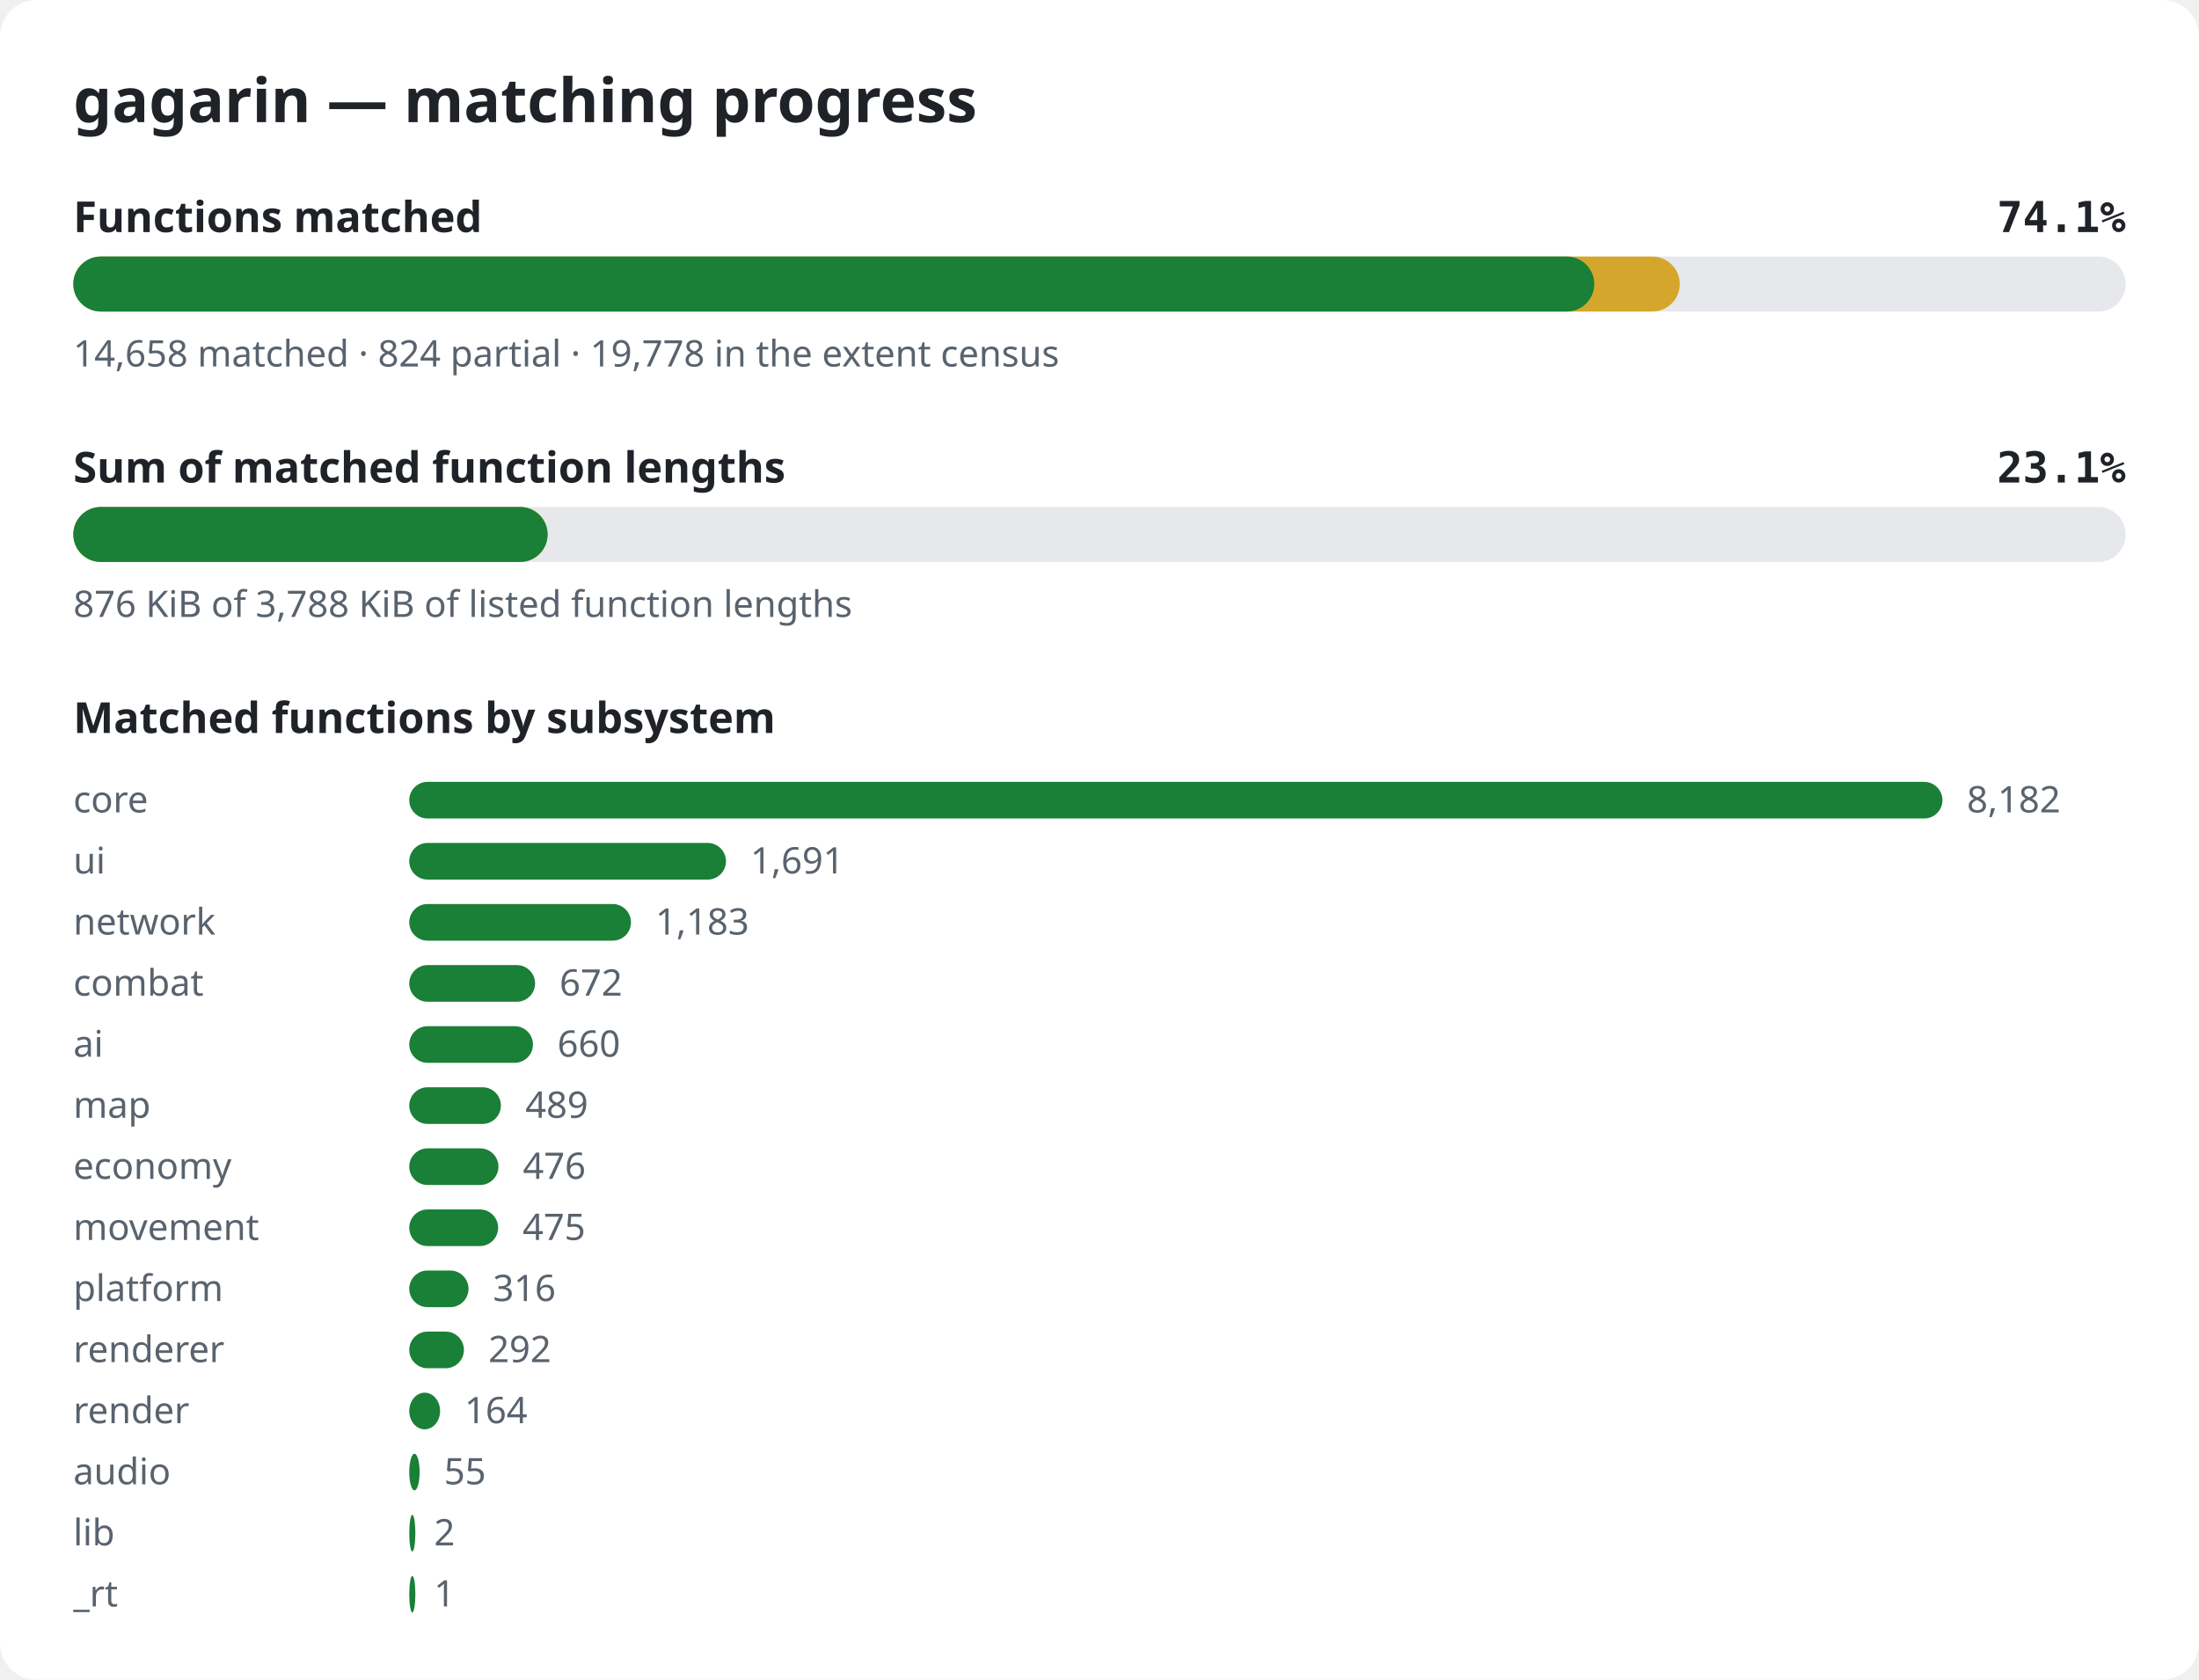
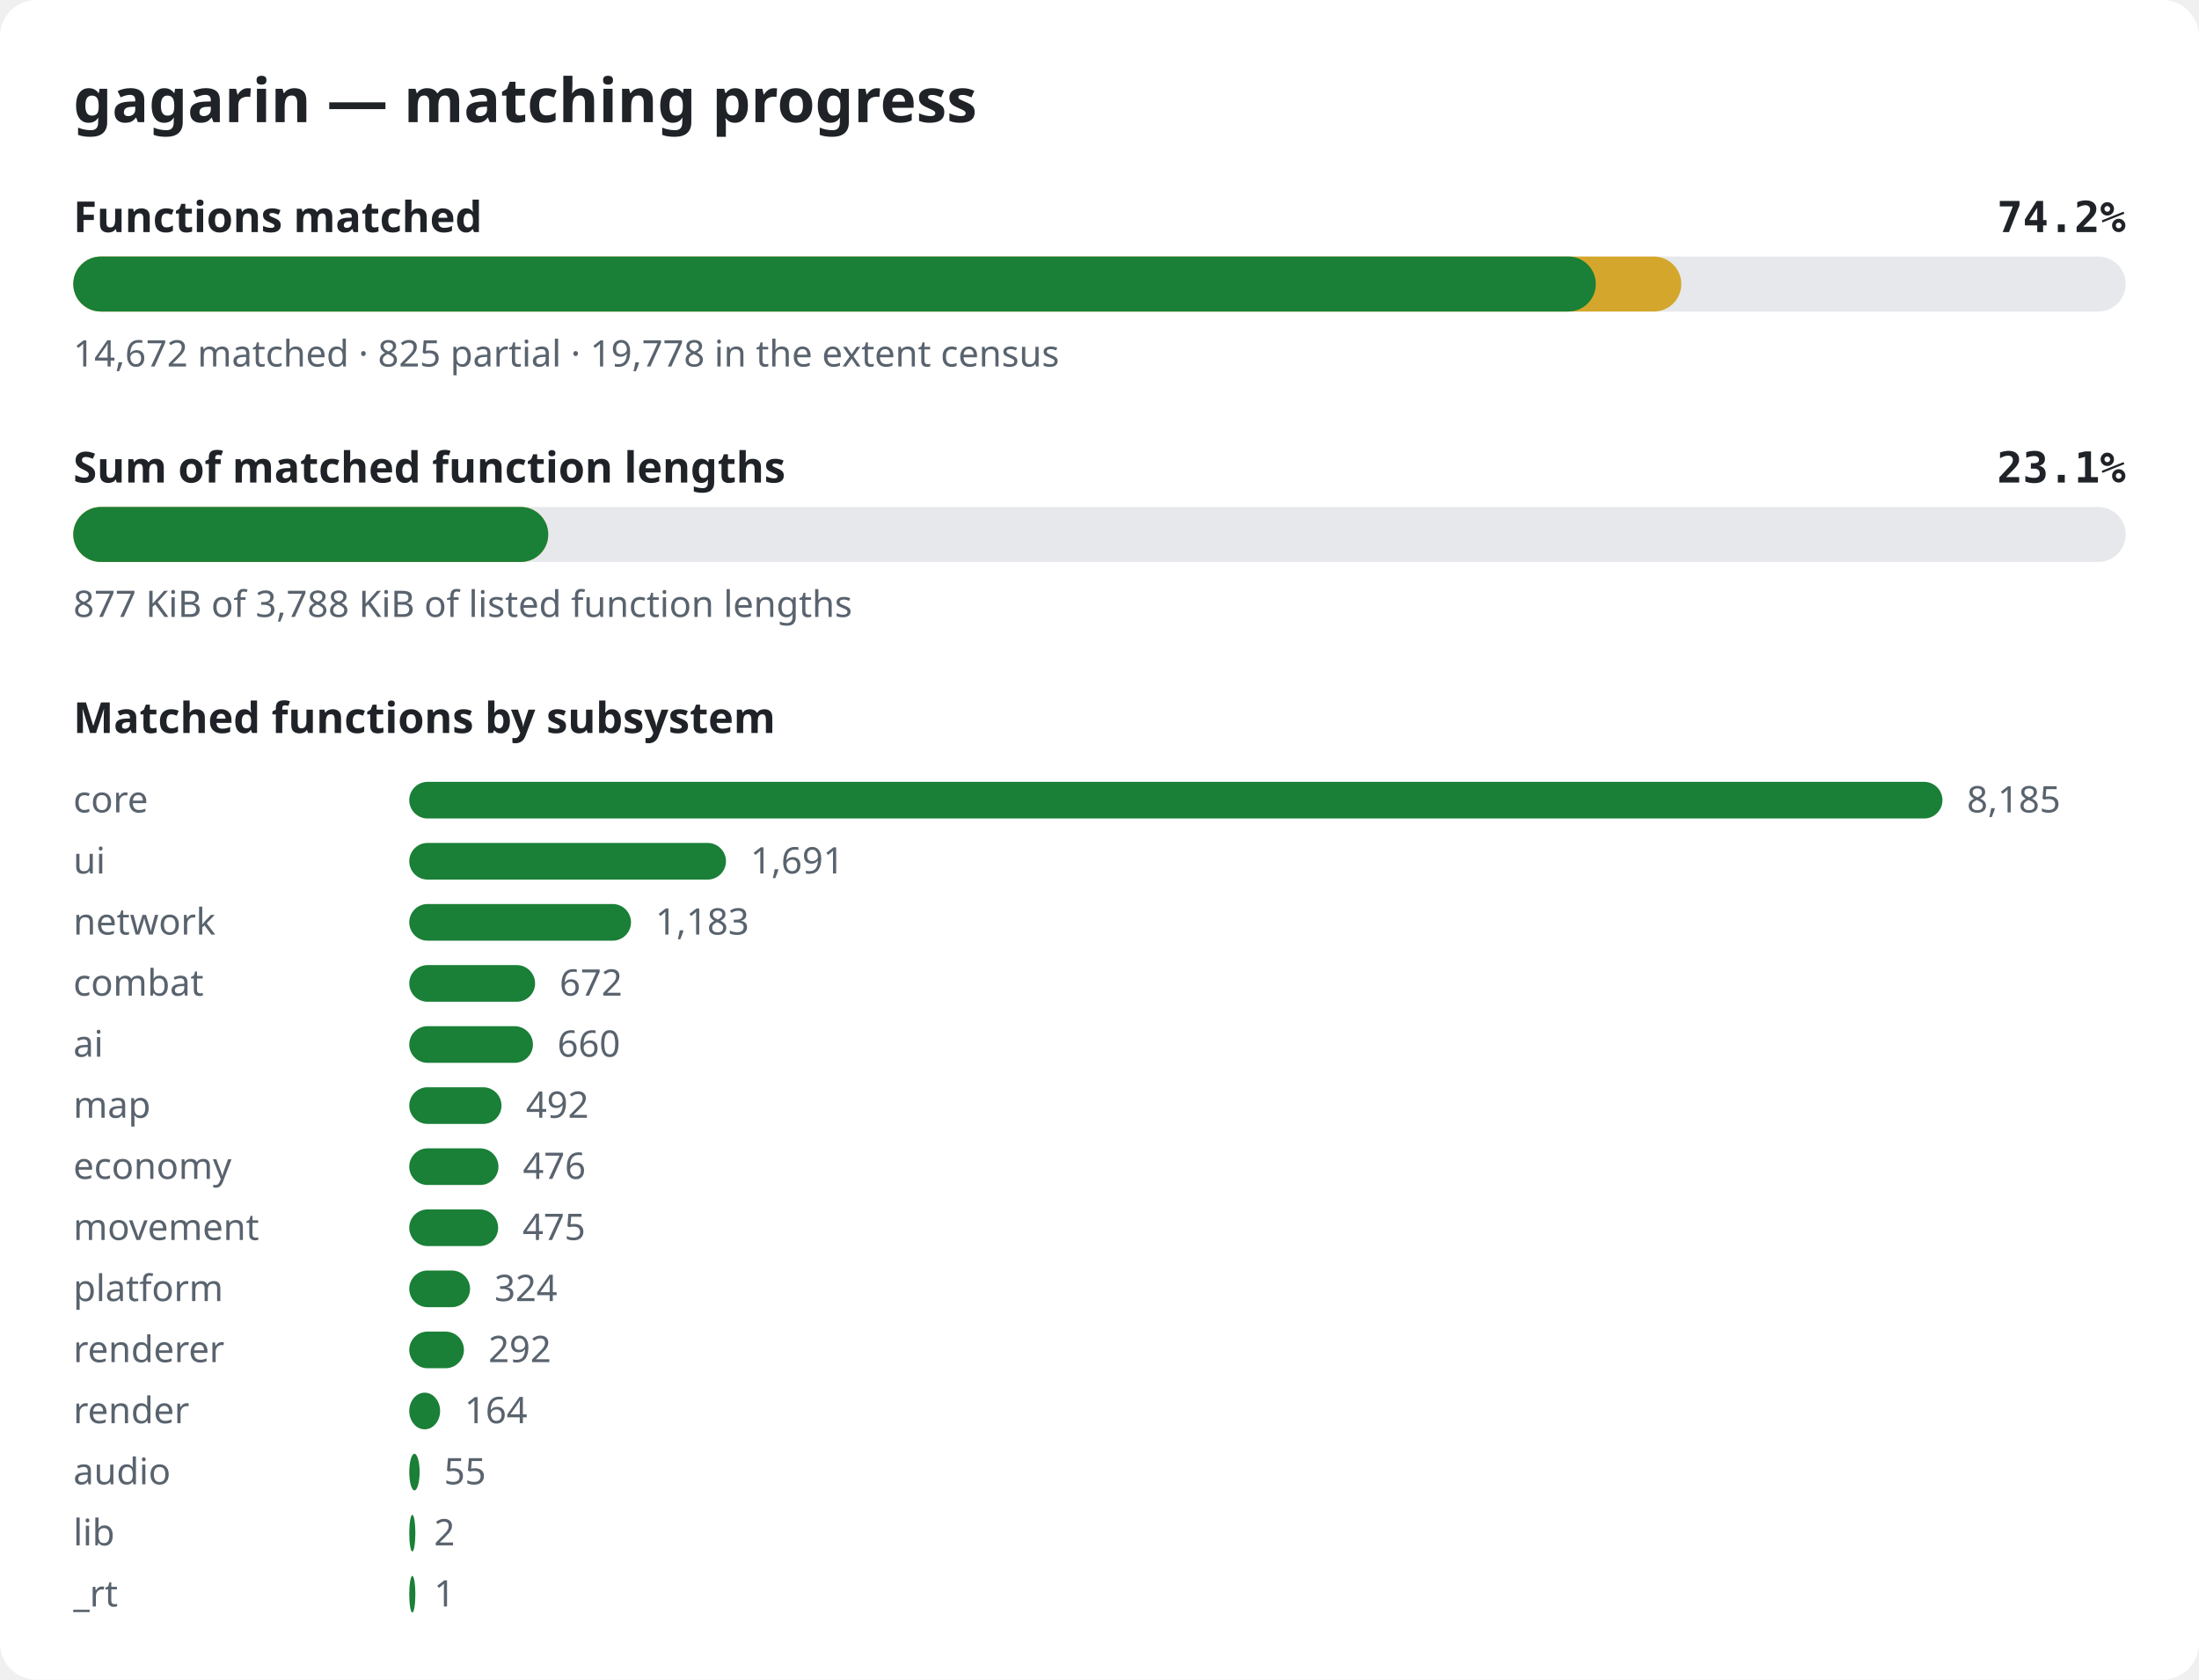
<svg xmlns="http://www.w3.org/2000/svg" width="720" height="550" viewBox="0 0 720 550" role="img" aria-label="gagarin matching progress">
  <style>.bg{fill:#ffffff}.title{font:600 20px sans-serif;fill:#1f2328}.label{font:600 14px sans-serif;fill:#1f2328}.pct{font:600 14px monospace;fill:#1f2328}.note{font:12px sans-serif;fill:#59636e}.track{fill:#e6e8eb}.done{fill:#1a7f37}.partial{fill:#d4a72c}@media (prefers-color-scheme: dark){.bg{fill:#0d1117}.title,.label,.pct{fill:#e6edf3}.note{fill:#9198a1}.track{fill:#262c36}.done{fill:#3fb950}.partial{fill:#d29922}}</style>
  <rect width="720" height="550" rx="12" class="bg" />
  <text x="24" y="40" class="title">gagarin — matching progress</text>
  <text x="24" y="76" class="label">Functions matched</text>
-   <text x="696" y="76" class="pct" text-anchor="end">74.1%</text>
+   <text x="696" y="76" class="pct" text-anchor="end">74.2%</text>
  <rect x="24" y="84" width="672" height="18" rx="9" class="track" />
-   <rect x="24" y="84" width="526.0" height="18" rx="9" class="partial" />
-   <rect x="24" y="84" width="498.0" height="18" rx="9" class="done" />
-   <text x="24" y="120" class="note">14,658 matched · 824 partial · 19,778 in the extent census</text>
+   <rect x="24" y="84" width="526.5" height="18" rx="9" class="partial" />
+   <rect x="24" y="84" width="498.5" height="18" rx="9" class="done" />
+   <text x="24" y="120" class="note">14,672 matched · 825 partial · 19,778 in the extent census</text>
  <text x="24" y="158" class="label">Sum of matched function lengths</text>
  <text x="696" y="158" class="pct" text-anchor="end">23.1%</text>
  <rect x="24" y="166" width="672" height="18" rx="9" class="track" />
-   <rect x="24" y="166" width="155.3" height="18" rx="9" class="partial" />
-   <rect x="24" y="166" width="155.3" height="18" rx="9" class="done" />
-   <text x="24" y="202" class="note">876 KiB of 3,788 KiB of listed function lengths</text>
+   <rect x="24" y="166" width="155.5" height="18" rx="9" class="partial" />
+   <rect x="24" y="166" width="155.5" height="18" rx="9" class="done" />
+   <text x="24" y="202" class="note">877 KiB of 3,788 KiB of listed function lengths</text>
  <text x="24" y="240" class="label">Matched functions by subsystem</text>
  <text x="24" y="266" class="note">core</text>
  <rect x="134" y="256" width="502.0" height="12" rx="6" class="done" />
-   <text x="644.0" y="266" class="note">8,182</text>
+   <text x="644.0" y="266" class="note">8,185</text>
  <text x="24" y="286" class="note">ui</text>
  <rect x="134" y="276" width="103.7" height="12" rx="6" class="done" />
  <text x="245.7" y="286" class="note">1,691</text>
  <text x="24" y="306" class="note">network</text>
  <rect x="134" y="296" width="72.6" height="12" rx="6" class="done" />
  <text x="214.6" y="306" class="note">1,183</text>
  <text x="24" y="326" class="note">combat</text>
  <rect x="134" y="316" width="41.2" height="12" rx="6" class="done" />
  <text x="183.2" y="326" class="note">672</text>
  <text x="24" y="346" class="note">ai</text>
  <rect x="134" y="336" width="40.5" height="12" rx="6" class="done" />
  <text x="182.5" y="346" class="note">660</text>
  <text x="24" y="366" class="note">map</text>
-   <rect x="134" y="356" width="30.0" height="12" rx="6" class="done" />
-   <text x="172.0" y="366" class="note">489</text>
+   <rect x="134" y="356" width="30.2" height="12" rx="6" class="done" />
+   <text x="172.2" y="366" class="note">492</text>
  <text x="24" y="386" class="note">economy</text>
  <rect x="134" y="376" width="29.2" height="12" rx="6" class="done" />
  <text x="171.2" y="386" class="note">476</text>
  <text x="24" y="406" class="note">movement</text>
  <rect x="134" y="396" width="29.1" height="12" rx="6" class="done" />
  <text x="171.1" y="406" class="note">475</text>
  <text x="24" y="426" class="note">platform</text>
-   <rect x="134" y="416" width="19.4" height="12" rx="6" class="done" />
-   <text x="161.4" y="426" class="note">316</text>
+   <rect x="134" y="416" width="19.9" height="12" rx="6" class="done" />
+   <text x="161.9" y="426" class="note">324</text>
  <text x="24" y="446" class="note">renderer</text>
  <rect x="134" y="436" width="17.9" height="12" rx="6" class="done" />
  <text x="159.9" y="446" class="note">292</text>
  <text x="24" y="466" class="note">render</text>
  <rect x="134" y="456" width="10.1" height="12" rx="6" class="done" />
  <text x="152.1" y="466" class="note">164</text>
  <text x="24" y="486" class="note">audio</text>
  <rect x="134" y="476" width="3.4" height="12" rx="6" class="done" />
  <text x="145.4" y="486" class="note">55</text>
  <text x="24" y="506" class="note">lib</text>
  <rect x="134" y="496" width="2.0" height="12" rx="6" class="done" />
  <text x="142.1" y="506" class="note">2</text>
  <text x="24" y="526" class="note">_rt</text>
  <rect x="134" y="516" width="2.0" height="12" rx="6" class="done" />
  <text x="142.1" y="526" class="note">1</text>
</svg>
